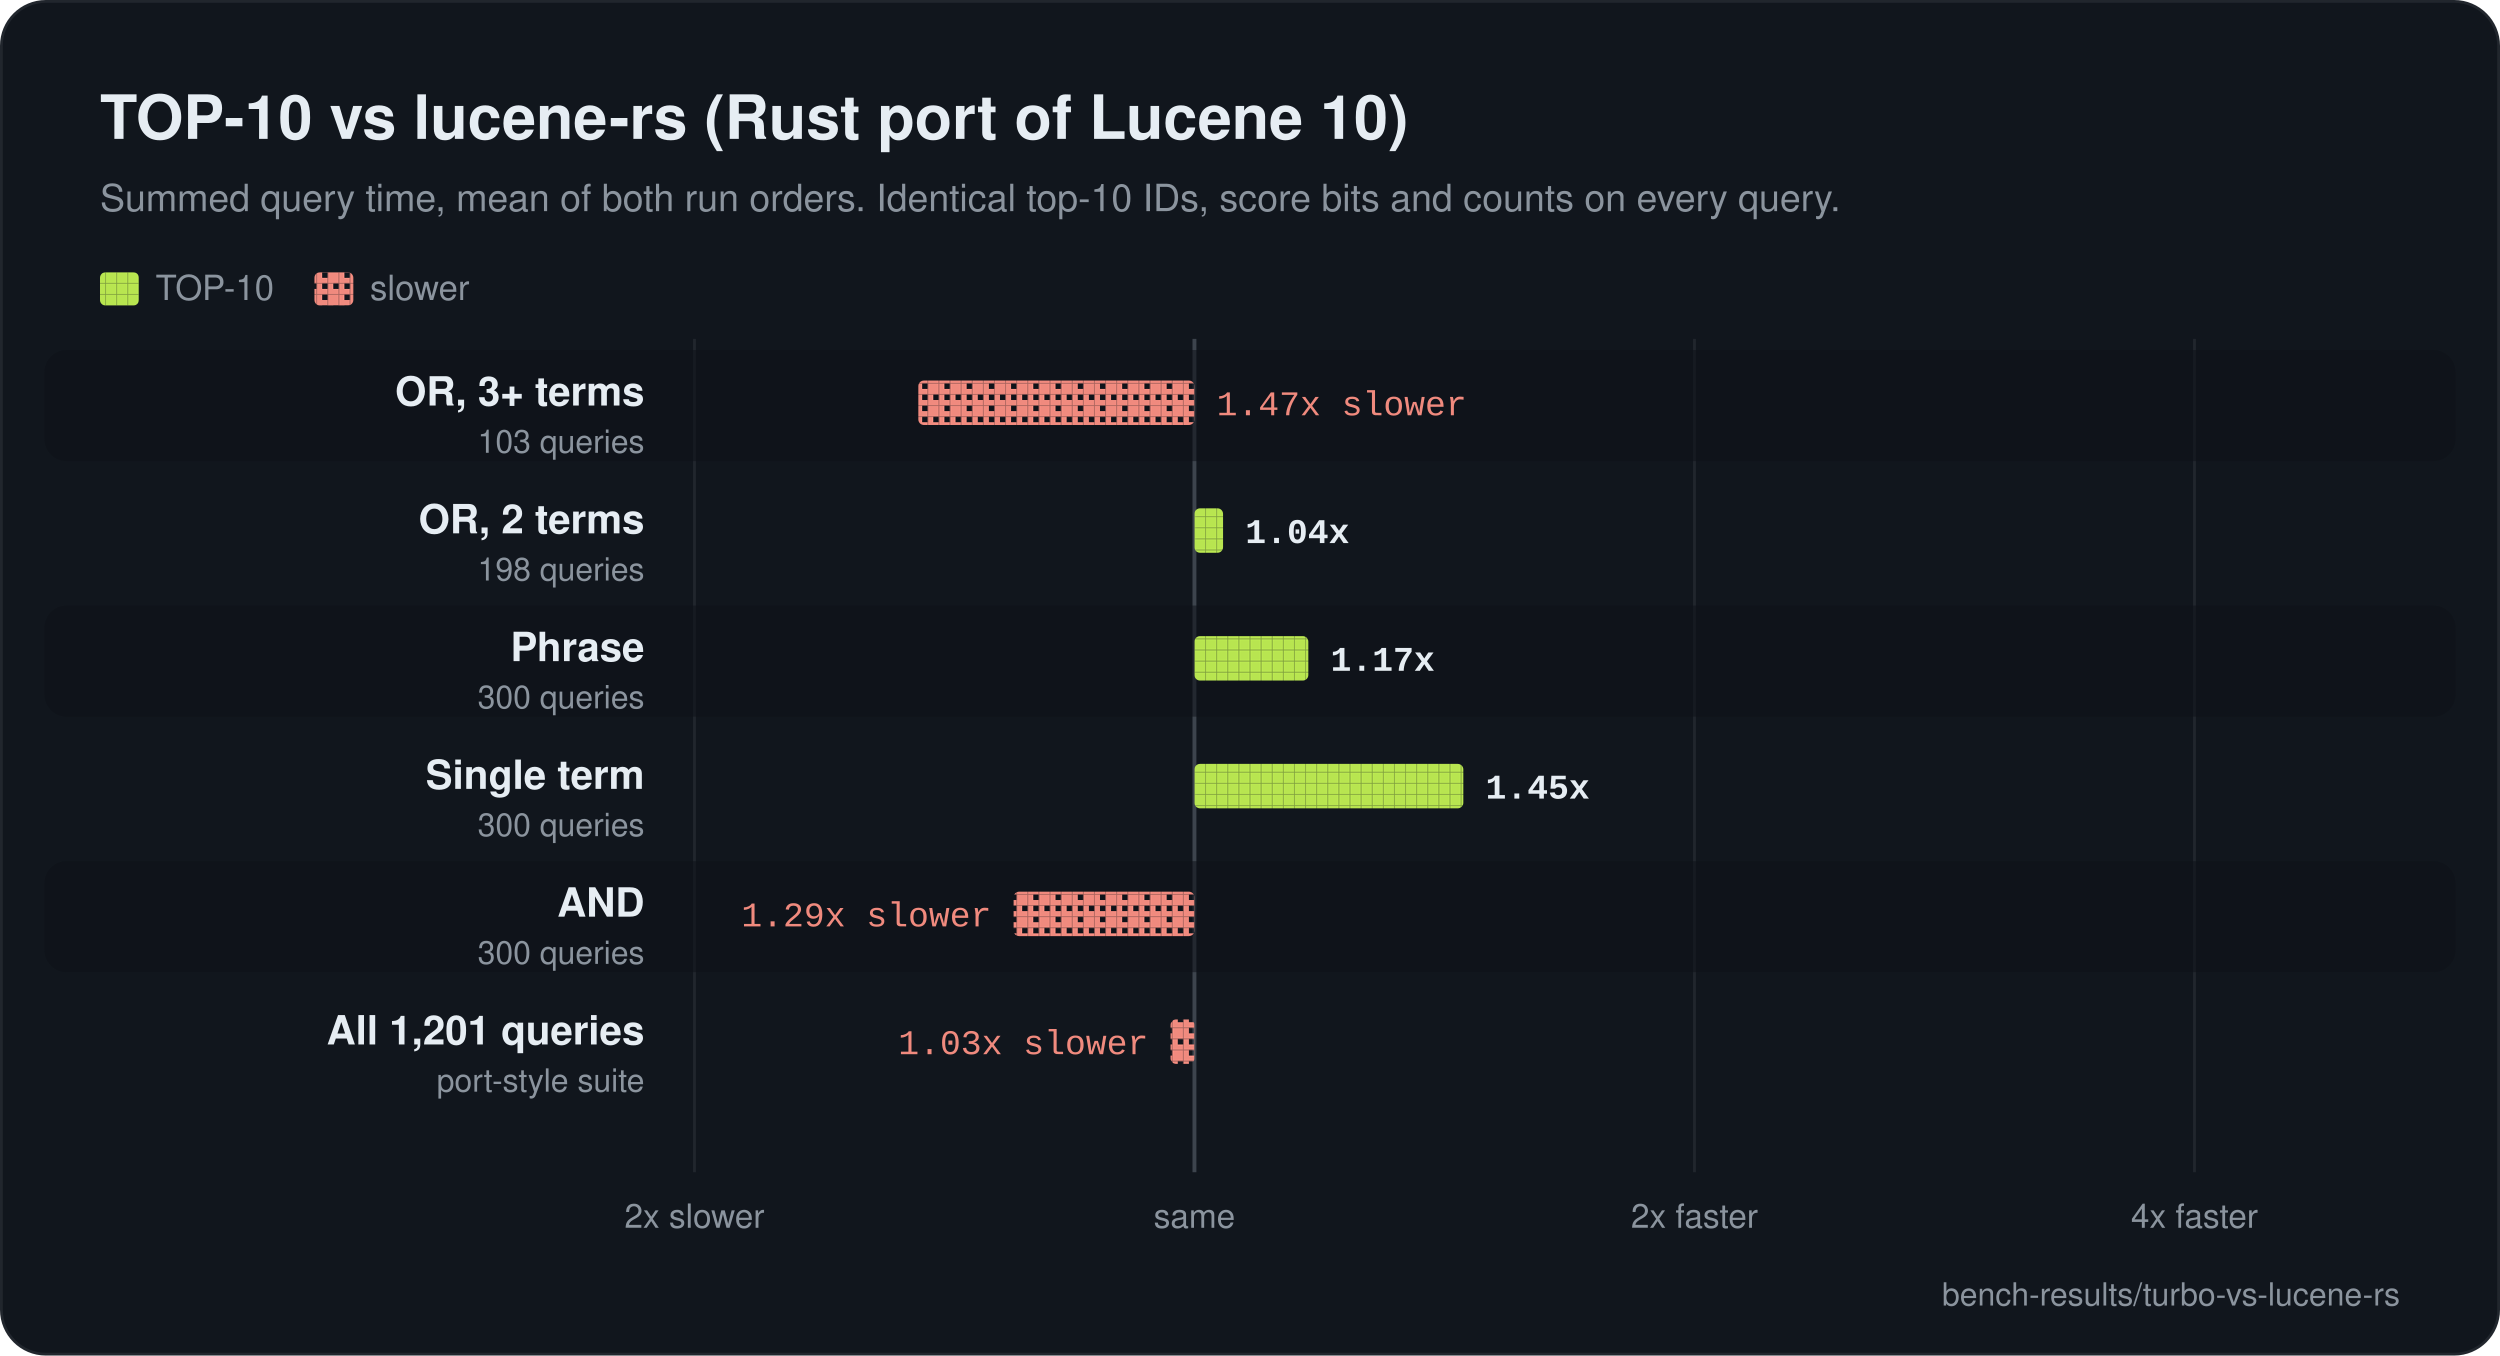
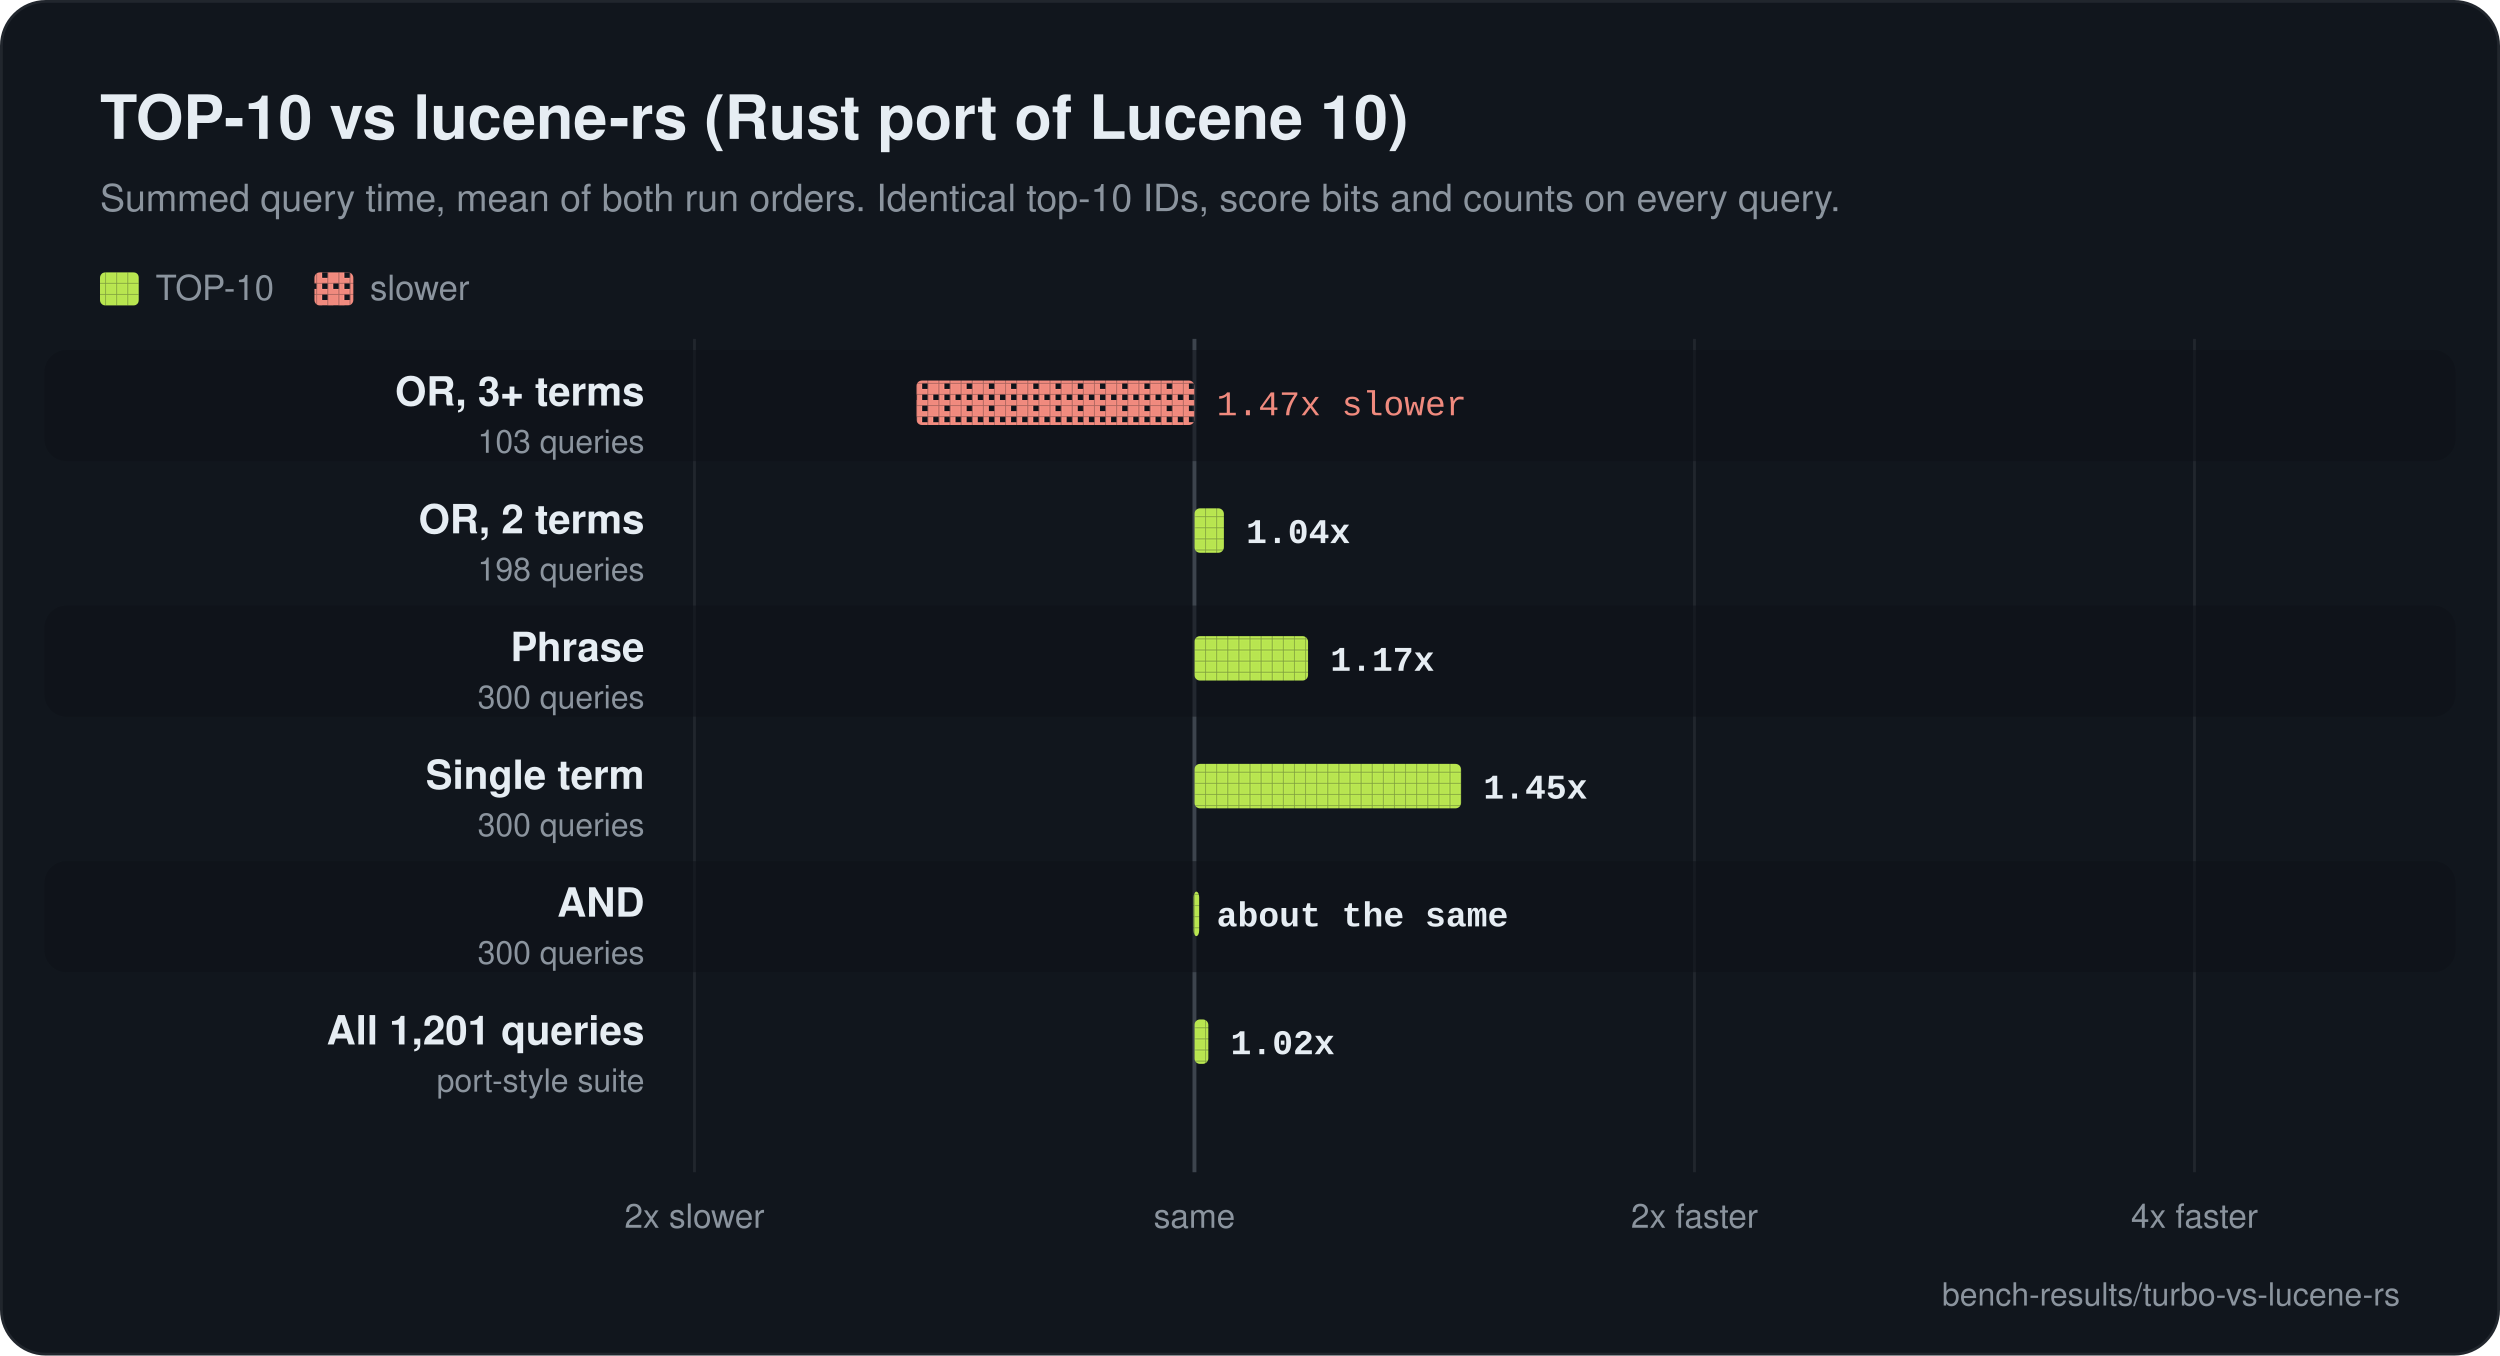
<svg xmlns="http://www.w3.org/2000/svg" width="900" height="488" viewBox="0 0 900 488">
  <defs>
    <pattern id="fast6" width="8" height="8" patternUnits="userSpaceOnUse">
      <rect x="0" y="0" width="2" height="2" fill="#b8e550" />
      <rect x="4" y="0" width="2" height="2" fill="#b8e550" />
      <rect x="2" y="2" width="2" height="2" fill="#b8e550" />
      <rect x="0" y="4" width="2" height="2" fill="#b8e550" />
      <rect x="4" y="4" width="2" height="2" fill="#b8e550" />
      <rect x="6" y="6" width="2" height="2" fill="#b8e550" />
    </pattern>
    <pattern id="fast10" width="8" height="8" patternUnits="userSpaceOnUse">
      <rect x="0" y="0" width="2" height="2" fill="#b8e550" />
      <rect x="2" y="0" width="2" height="2" fill="#b8e550" />
      <rect x="4" y="0" width="2" height="2" fill="#b8e550" />
      <rect x="2" y="2" width="2" height="2" fill="#b8e550" />
      <rect x="6" y="2" width="2" height="2" fill="#b8e550" />
      <rect x="0" y="4" width="2" height="2" fill="#b8e550" />
      <rect x="4" y="4" width="2" height="2" fill="#b8e550" />
      <rect x="6" y="4" width="2" height="2" fill="#b8e550" />
      <rect x="2" y="6" width="2" height="2" fill="#b8e550" />
      <rect x="6" y="6" width="2" height="2" fill="#b8e550" />
    </pattern>
    <pattern id="fast13" width="8" height="8" patternUnits="userSpaceOnUse">
      <rect x="0" y="0" width="2" height="2" fill="#b8e550" />
      <rect x="2" y="0" width="2" height="2" fill="#b8e550" />
      <rect x="4" y="0" width="2" height="2" fill="#b8e550" />
      <rect x="6" y="0" width="2" height="2" fill="#b8e550" />
      <rect x="0" y="2" width="2" height="2" fill="#b8e550" />
      <rect x="2" y="2" width="2" height="2" fill="#b8e550" />
      <rect x="6" y="2" width="2" height="2" fill="#b8e550" />
      <rect x="0" y="4" width="2" height="2" fill="#b8e550" />
      <rect x="2" y="4" width="2" height="2" fill="#b8e550" />
      <rect x="4" y="4" width="2" height="2" fill="#b8e550" />
      <rect x="6" y="4" width="2" height="2" fill="#b8e550" />
      <rect x="2" y="6" width="2" height="2" fill="#b8e550" />
      <rect x="6" y="6" width="2" height="2" fill="#b8e550" />
    </pattern>
    <pattern id="fast16" width="8" height="8" patternUnits="userSpaceOnUse">
      <rect x="0" y="0" width="2" height="2" fill="#b8e550" />
      <rect x="2" y="0" width="2" height="2" fill="#b8e550" />
      <rect x="4" y="0" width="2" height="2" fill="#b8e550" />
      <rect x="6" y="0" width="2" height="2" fill="#b8e550" />
      <rect x="0" y="2" width="2" height="2" fill="#b8e550" />
      <rect x="2" y="2" width="2" height="2" fill="#b8e550" />
      <rect x="4" y="2" width="2" height="2" fill="#b8e550" />
      <rect x="6" y="2" width="2" height="2" fill="#b8e550" />
      <rect x="0" y="4" width="2" height="2" fill="#b8e550" />
      <rect x="2" y="4" width="2" height="2" fill="#b8e550" />
      <rect x="4" y="4" width="2" height="2" fill="#b8e550" />
      <rect x="6" y="4" width="2" height="2" fill="#b8e550" />
      <rect x="0" y="6" width="2" height="2" fill="#b8e550" />
      <rect x="2" y="6" width="2" height="2" fill="#b8e550" />
      <rect x="4" y="6" width="2" height="2" fill="#b8e550" />
      <rect x="6" y="6" width="2" height="2" fill="#b8e550" />
    </pattern>
    <pattern id="fast26" width="8" height="8" patternUnits="userSpaceOnUse">
      <rect x="0" y="0" width="2" height="2" fill="#4fc3b0" />
      <rect x="4" y="0" width="2" height="2" fill="#4fc3b0" />
      <rect x="2" y="2" width="2" height="2" fill="#4fc3b0" />
      <rect x="0" y="4" width="2" height="2" fill="#4fc3b0" />
      <rect x="4" y="4" width="2" height="2" fill="#4fc3b0" />
      <rect x="6" y="6" width="2" height="2" fill="#4fc3b0" />
    </pattern>
    <pattern id="fast210" width="8" height="8" patternUnits="userSpaceOnUse">
      <rect x="0" y="0" width="2" height="2" fill="#4fc3b0" />
      <rect x="2" y="0" width="2" height="2" fill="#4fc3b0" />
      <rect x="4" y="0" width="2" height="2" fill="#4fc3b0" />
      <rect x="2" y="2" width="2" height="2" fill="#4fc3b0" />
      <rect x="6" y="2" width="2" height="2" fill="#4fc3b0" />
      <rect x="0" y="4" width="2" height="2" fill="#4fc3b0" />
      <rect x="4" y="4" width="2" height="2" fill="#4fc3b0" />
      <rect x="6" y="4" width="2" height="2" fill="#4fc3b0" />
      <rect x="2" y="6" width="2" height="2" fill="#4fc3b0" />
      <rect x="6" y="6" width="2" height="2" fill="#4fc3b0" />
    </pattern>
    <pattern id="fast213" width="8" height="8" patternUnits="userSpaceOnUse">
      <rect x="0" y="0" width="2" height="2" fill="#4fc3b0" />
      <rect x="2" y="0" width="2" height="2" fill="#4fc3b0" />
      <rect x="4" y="0" width="2" height="2" fill="#4fc3b0" />
      <rect x="6" y="0" width="2" height="2" fill="#4fc3b0" />
      <rect x="0" y="2" width="2" height="2" fill="#4fc3b0" />
      <rect x="2" y="2" width="2" height="2" fill="#4fc3b0" />
      <rect x="6" y="2" width="2" height="2" fill="#4fc3b0" />
      <rect x="0" y="4" width="2" height="2" fill="#4fc3b0" />
      <rect x="2" y="4" width="2" height="2" fill="#4fc3b0" />
      <rect x="4" y="4" width="2" height="2" fill="#4fc3b0" />
      <rect x="6" y="4" width="2" height="2" fill="#4fc3b0" />
      <rect x="2" y="6" width="2" height="2" fill="#4fc3b0" />
      <rect x="6" y="6" width="2" height="2" fill="#4fc3b0" />
    </pattern>
    <pattern id="fast216" width="8" height="8" patternUnits="userSpaceOnUse">
      <rect x="0" y="0" width="2" height="2" fill="#4fc3b0" />
      <rect x="2" y="0" width="2" height="2" fill="#4fc3b0" />
      <rect x="4" y="0" width="2" height="2" fill="#4fc3b0" />
      <rect x="6" y="0" width="2" height="2" fill="#4fc3b0" />
      <rect x="0" y="2" width="2" height="2" fill="#4fc3b0" />
      <rect x="2" y="2" width="2" height="2" fill="#4fc3b0" />
      <rect x="4" y="2" width="2" height="2" fill="#4fc3b0" />
      <rect x="6" y="2" width="2" height="2" fill="#4fc3b0" />
      <rect x="0" y="4" width="2" height="2" fill="#4fc3b0" />
      <rect x="2" y="4" width="2" height="2" fill="#4fc3b0" />
      <rect x="4" y="4" width="2" height="2" fill="#4fc3b0" />
      <rect x="6" y="4" width="2" height="2" fill="#4fc3b0" />
      <rect x="0" y="6" width="2" height="2" fill="#4fc3b0" />
      <rect x="2" y="6" width="2" height="2" fill="#4fc3b0" />
      <rect x="4" y="6" width="2" height="2" fill="#4fc3b0" />
      <rect x="6" y="6" width="2" height="2" fill="#4fc3b0" />
    </pattern>
    <pattern id="slow6" width="8" height="8" patternUnits="userSpaceOnUse">
      <rect x="0" y="0" width="2" height="2" fill="#f08a7e" />
      <rect x="4" y="0" width="2" height="2" fill="#f08a7e" />
      <rect x="2" y="2" width="2" height="2" fill="#f08a7e" />
      <rect x="0" y="4" width="2" height="2" fill="#f08a7e" />
      <rect x="4" y="4" width="2" height="2" fill="#f08a7e" />
      <rect x="6" y="6" width="2" height="2" fill="#f08a7e" />
    </pattern>
    <pattern id="slow10" width="8" height="8" patternUnits="userSpaceOnUse">
      <rect x="0" y="0" width="2" height="2" fill="#f08a7e" />
      <rect x="2" y="0" width="2" height="2" fill="#f08a7e" />
      <rect x="4" y="0" width="2" height="2" fill="#f08a7e" />
      <rect x="2" y="2" width="2" height="2" fill="#f08a7e" />
      <rect x="6" y="2" width="2" height="2" fill="#f08a7e" />
      <rect x="0" y="4" width="2" height="2" fill="#f08a7e" />
      <rect x="4" y="4" width="2" height="2" fill="#f08a7e" />
      <rect x="6" y="4" width="2" height="2" fill="#f08a7e" />
      <rect x="2" y="6" width="2" height="2" fill="#f08a7e" />
      <rect x="6" y="6" width="2" height="2" fill="#f08a7e" />
    </pattern>
    <pattern id="slow13" width="8" height="8" patternUnits="userSpaceOnUse">
      <rect x="0" y="0" width="2" height="2" fill="#f08a7e" />
      <rect x="2" y="0" width="2" height="2" fill="#f08a7e" />
      <rect x="4" y="0" width="2" height="2" fill="#f08a7e" />
      <rect x="6" y="0" width="2" height="2" fill="#f08a7e" />
      <rect x="0" y="2" width="2" height="2" fill="#f08a7e" />
      <rect x="2" y="2" width="2" height="2" fill="#f08a7e" />
      <rect x="6" y="2" width="2" height="2" fill="#f08a7e" />
      <rect x="0" y="4" width="2" height="2" fill="#f08a7e" />
      <rect x="2" y="4" width="2" height="2" fill="#f08a7e" />
      <rect x="4" y="4" width="2" height="2" fill="#f08a7e" />
      <rect x="6" y="4" width="2" height="2" fill="#f08a7e" />
      <rect x="2" y="6" width="2" height="2" fill="#f08a7e" />
      <rect x="6" y="6" width="2" height="2" fill="#f08a7e" />
    </pattern>
    <pattern id="slow16" width="8" height="8" patternUnits="userSpaceOnUse">
      <rect x="0" y="0" width="2" height="2" fill="#f08a7e" />
      <rect x="2" y="0" width="2" height="2" fill="#f08a7e" />
      <rect x="4" y="0" width="2" height="2" fill="#f08a7e" />
      <rect x="6" y="0" width="2" height="2" fill="#f08a7e" />
      <rect x="0" y="2" width="2" height="2" fill="#f08a7e" />
      <rect x="2" y="2" width="2" height="2" fill="#f08a7e" />
      <rect x="4" y="2" width="2" height="2" fill="#f08a7e" />
      <rect x="6" y="2" width="2" height="2" fill="#f08a7e" />
      <rect x="0" y="4" width="2" height="2" fill="#f08a7e" />
      <rect x="2" y="4" width="2" height="2" fill="#f08a7e" />
      <rect x="4" y="4" width="2" height="2" fill="#f08a7e" />
      <rect x="6" y="4" width="2" height="2" fill="#f08a7e" />
      <rect x="0" y="6" width="2" height="2" fill="#f08a7e" />
      <rect x="2" y="6" width="2" height="2" fill="#f08a7e" />
      <rect x="4" y="6" width="2" height="2" fill="#f08a7e" />
      <rect x="6" y="6" width="2" height="2" fill="#f08a7e" />
    </pattern>
    <pattern id="neutral6" width="8" height="8" patternUnits="userSpaceOnUse">
      <rect x="0" y="0" width="2" height="2" fill="#6e7681" />
      <rect x="4" y="0" width="2" height="2" fill="#6e7681" />
      <rect x="2" y="2" width="2" height="2" fill="#6e7681" />
      <rect x="0" y="4" width="2" height="2" fill="#6e7681" />
      <rect x="4" y="4" width="2" height="2" fill="#6e7681" />
      <rect x="6" y="6" width="2" height="2" fill="#6e7681" />
    </pattern>
    <pattern id="neutral10" width="8" height="8" patternUnits="userSpaceOnUse">
      <rect x="0" y="0" width="2" height="2" fill="#6e7681" />
      <rect x="2" y="0" width="2" height="2" fill="#6e7681" />
      <rect x="4" y="0" width="2" height="2" fill="#6e7681" />
      <rect x="2" y="2" width="2" height="2" fill="#6e7681" />
      <rect x="6" y="2" width="2" height="2" fill="#6e7681" />
      <rect x="0" y="4" width="2" height="2" fill="#6e7681" />
      <rect x="4" y="4" width="2" height="2" fill="#6e7681" />
      <rect x="6" y="4" width="2" height="2" fill="#6e7681" />
      <rect x="2" y="6" width="2" height="2" fill="#6e7681" />
      <rect x="6" y="6" width="2" height="2" fill="#6e7681" />
    </pattern>
    <pattern id="neutral13" width="8" height="8" patternUnits="userSpaceOnUse">
      <rect x="0" y="0" width="2" height="2" fill="#6e7681" />
      <rect x="2" y="0" width="2" height="2" fill="#6e7681" />
      <rect x="4" y="0" width="2" height="2" fill="#6e7681" />
      <rect x="6" y="0" width="2" height="2" fill="#6e7681" />
      <rect x="0" y="2" width="2" height="2" fill="#6e7681" />
      <rect x="2" y="2" width="2" height="2" fill="#6e7681" />
      <rect x="6" y="2" width="2" height="2" fill="#6e7681" />
      <rect x="0" y="4" width="2" height="2" fill="#6e7681" />
      <rect x="2" y="4" width="2" height="2" fill="#6e7681" />
      <rect x="4" y="4" width="2" height="2" fill="#6e7681" />
      <rect x="6" y="4" width="2" height="2" fill="#6e7681" />
      <rect x="2" y="6" width="2" height="2" fill="#6e7681" />
      <rect x="6" y="6" width="2" height="2" fill="#6e7681" />
    </pattern>
    <pattern id="neutral16" width="8" height="8" patternUnits="userSpaceOnUse">
      <rect x="0" y="0" width="2" height="2" fill="#6e7681" />
      <rect x="2" y="0" width="2" height="2" fill="#6e7681" />
      <rect x="4" y="0" width="2" height="2" fill="#6e7681" />
      <rect x="6" y="0" width="2" height="2" fill="#6e7681" />
      <rect x="0" y="2" width="2" height="2" fill="#6e7681" />
      <rect x="2" y="2" width="2" height="2" fill="#6e7681" />
      <rect x="4" y="2" width="2" height="2" fill="#6e7681" />
      <rect x="6" y="2" width="2" height="2" fill="#6e7681" />
      <rect x="0" y="4" width="2" height="2" fill="#6e7681" />
      <rect x="2" y="4" width="2" height="2" fill="#6e7681" />
      <rect x="4" y="4" width="2" height="2" fill="#6e7681" />
      <rect x="6" y="4" width="2" height="2" fill="#6e7681" />
      <rect x="0" y="6" width="2" height="2" fill="#6e7681" />
      <rect x="2" y="6" width="2" height="2" fill="#6e7681" />
      <rect x="4" y="6" width="2" height="2" fill="#6e7681" />
      <rect x="6" y="6" width="2" height="2" fill="#6e7681" />
    </pattern>
    <pattern id="ink6" width="8" height="8" patternUnits="userSpaceOnUse">
      <rect x="0" y="0" width="2" height="2" fill="#e6edf3" />
      <rect x="4" y="0" width="2" height="2" fill="#e6edf3" />
      <rect x="2" y="2" width="2" height="2" fill="#e6edf3" />
      <rect x="0" y="4" width="2" height="2" fill="#e6edf3" />
      <rect x="4" y="4" width="2" height="2" fill="#e6edf3" />
      <rect x="6" y="6" width="2" height="2" fill="#e6edf3" />
    </pattern>
    <pattern id="ink10" width="8" height="8" patternUnits="userSpaceOnUse">
      <rect x="0" y="0" width="2" height="2" fill="#e6edf3" />
      <rect x="2" y="0" width="2" height="2" fill="#e6edf3" />
      <rect x="4" y="0" width="2" height="2" fill="#e6edf3" />
      <rect x="2" y="2" width="2" height="2" fill="#e6edf3" />
      <rect x="6" y="2" width="2" height="2" fill="#e6edf3" />
      <rect x="0" y="4" width="2" height="2" fill="#e6edf3" />
      <rect x="4" y="4" width="2" height="2" fill="#e6edf3" />
      <rect x="6" y="4" width="2" height="2" fill="#e6edf3" />
      <rect x="2" y="6" width="2" height="2" fill="#e6edf3" />
      <rect x="6" y="6" width="2" height="2" fill="#e6edf3" />
    </pattern>
    <pattern id="ink13" width="8" height="8" patternUnits="userSpaceOnUse">
      <rect x="0" y="0" width="2" height="2" fill="#e6edf3" />
      <rect x="2" y="0" width="2" height="2" fill="#e6edf3" />
      <rect x="4" y="0" width="2" height="2" fill="#e6edf3" />
      <rect x="6" y="0" width="2" height="2" fill="#e6edf3" />
      <rect x="0" y="2" width="2" height="2" fill="#e6edf3" />
      <rect x="2" y="2" width="2" height="2" fill="#e6edf3" />
      <rect x="6" y="2" width="2" height="2" fill="#e6edf3" />
      <rect x="0" y="4" width="2" height="2" fill="#e6edf3" />
      <rect x="2" y="4" width="2" height="2" fill="#e6edf3" />
      <rect x="4" y="4" width="2" height="2" fill="#e6edf3" />
      <rect x="6" y="4" width="2" height="2" fill="#e6edf3" />
      <rect x="2" y="6" width="2" height="2" fill="#e6edf3" />
      <rect x="6" y="6" width="2" height="2" fill="#e6edf3" />
    </pattern>
    <pattern id="ink16" width="8" height="8" patternUnits="userSpaceOnUse">
      <rect x="0" y="0" width="2" height="2" fill="#e6edf3" />
      <rect x="2" y="0" width="2" height="2" fill="#e6edf3" />
      <rect x="4" y="0" width="2" height="2" fill="#e6edf3" />
      <rect x="6" y="0" width="2" height="2" fill="#e6edf3" />
      <rect x="0" y="2" width="2" height="2" fill="#e6edf3" />
      <rect x="2" y="2" width="2" height="2" fill="#e6edf3" />
      <rect x="4" y="2" width="2" height="2" fill="#e6edf3" />
      <rect x="6" y="2" width="2" height="2" fill="#e6edf3" />
      <rect x="0" y="4" width="2" height="2" fill="#e6edf3" />
      <rect x="2" y="4" width="2" height="2" fill="#e6edf3" />
      <rect x="4" y="4" width="2" height="2" fill="#e6edf3" />
      <rect x="6" y="4" width="2" height="2" fill="#e6edf3" />
      <rect x="0" y="6" width="2" height="2" fill="#e6edf3" />
      <rect x="2" y="6" width="2" height="2" fill="#e6edf3" />
      <rect x="4" y="6" width="2" height="2" fill="#e6edf3" />
      <rect x="6" y="6" width="2" height="2" fill="#e6edf3" />
    </pattern>
  </defs>
  <rect x="0.5" y="0.5" width="899" height="487" rx="16" fill="#11161d" stroke="#21262d" />
  <text x="36.0" y="50.0" font-size="22" font-weight="650" fill="#e6edf3" text-anchor="start" font-family="-apple-system, BlinkMacSystemFont, 'Segoe UI', Helvetica, Arial, sans-serif" opacity="1">TOP-10 vs lucene-rs (Rust port of Lucene 10)</text>
  <text x="36.0" y="76.0" font-size="13.5" font-weight="400" fill="#8b949e" text-anchor="start" font-family="-apple-system, BlinkMacSystemFont, 'Segoe UI', Helvetica, Arial, sans-serif" opacity="1">Summed query time, mean of both run orders. Identical top-10 IDs, score bits and counts on every query.</text>
  <rect x="36" y="98" width="14" height="12" rx="2" fill="url(#fast16)" />
  <text x="56.0" y="108.0" font-size="12.5" font-weight="400" fill="#8b949e" text-anchor="start" font-family="-apple-system, BlinkMacSystemFont, 'Segoe UI', Helvetica, Arial, sans-serif" opacity="1">TOP-10</text>
  <rect x="113.2" y="98" width="14" height="12" rx="2" fill="url(#slow13)" />
  <text x="133.2" y="108.0" font-size="12.5" font-weight="400" fill="#8b949e" text-anchor="start" font-family="-apple-system, BlinkMacSystemFont, 'Segoe UI', Helvetica, Arial, sans-serif" opacity="1">slower</text>
  <line x1="250.0" y1="122" x2="250.0" y2="422" stroke="#21262d" stroke-width="1" />
  <text x="250.0" y="442.0" font-size="12" font-weight="400" fill="#8b949e" text-anchor="middle" font-family="-apple-system, BlinkMacSystemFont, 'Segoe UI', Helvetica, Arial, sans-serif" opacity="1">2x slower</text>
  <line x1="430.0" y1="122" x2="430.0" y2="422" stroke="#3d444d" stroke-width="1.4" />
  <text x="430.0" y="442.0" font-size="12" font-weight="400" fill="#8b949e" text-anchor="middle" font-family="-apple-system, BlinkMacSystemFont, 'Segoe UI', Helvetica, Arial, sans-serif" opacity="1">same</text>
  <line x1="610.0" y1="122" x2="610.0" y2="422" stroke="#21262d" stroke-width="1" />
  <text x="610.0" y="442.0" font-size="12" font-weight="400" fill="#8b949e" text-anchor="middle" font-family="-apple-system, BlinkMacSystemFont, 'Segoe UI', Helvetica, Arial, sans-serif" opacity="1">2x faster</text>
  <line x1="790.0" y1="122" x2="790.0" y2="422" stroke="#21262d" stroke-width="1" />
  <text x="790.0" y="442.0" font-size="12" font-weight="400" fill="#8b949e" text-anchor="middle" font-family="-apple-system, BlinkMacSystemFont, 'Segoe UI', Helvetica, Arial, sans-serif" opacity="1">4x faster</text>
  <rect x="16" y="126" width="868" height="40" rx="8" fill="#0d1117" opacity="0.55" />
  <text x="232.0" y="146.0" font-size="14.5" font-weight="550" fill="#e6edf3" text-anchor="end" font-family="-apple-system, BlinkMacSystemFont, 'Segoe UI', Helvetica, Arial, sans-serif" opacity="1">OR, 3+ terms</text>
  <text x="232.0" y="163.0" font-size="11.5" font-weight="400" fill="#8b949e" text-anchor="end" font-family="-apple-system, BlinkMacSystemFont, 'Segoe UI', Helvetica, Arial, sans-serif" opacity="1">103 queries</text>
-   <rect x="330.6" y="137" width="99.4" height="16" rx="2" fill="url(#slow13)" />
+   <rect x="329.9" y="137" width="100.1" height="16" rx="2" fill="url(#slow13)" />
  <text x="438.0" y="149.5" font-size="12.5" font-weight="400" fill="#f08a7e" text-anchor="start" font-family="ui-monospace, SFMono-Regular, Menlo, Consolas, 'Liberation Mono', monospace" opacity="1">1.47x slower</text>
  <text x="232.0" y="192.0" font-size="14.5" font-weight="550" fill="#e6edf3" text-anchor="end" font-family="-apple-system, BlinkMacSystemFont, 'Segoe UI', Helvetica, Arial, sans-serif" opacity="1">OR, 2 terms</text>
  <text x="232.0" y="209.0" font-size="11.5" font-weight="400" fill="#8b949e" text-anchor="end" font-family="-apple-system, BlinkMacSystemFont, 'Segoe UI', Helvetica, Arial, sans-serif" opacity="1">198 queries</text>
-   <rect x="430.0" y="183" width="10.3" height="16" rx="2" fill="url(#fast16)" />
-   <text x="448.3" y="195.5" font-size="12.5" font-weight="600" fill="#e6edf3" text-anchor="start" font-family="ui-monospace, SFMono-Regular, Menlo, Consolas, 'Liberation Mono', monospace" opacity="1">1.04x</text>
+   <rect x="430.0" y="183" width="10.6" height="16" rx="2" fill="url(#fast16)" />
+   <text x="448.6" y="195.5" font-size="12.5" font-weight="600" fill="#e6edf3" text-anchor="start" font-family="ui-monospace, SFMono-Regular, Menlo, Consolas, 'Liberation Mono', monospace" opacity="1">1.04x</text>
  <rect x="16" y="218" width="868" height="40" rx="8" fill="#0d1117" opacity="0.55" />
  <text x="232.0" y="238.0" font-size="14.5" font-weight="550" fill="#e6edf3" text-anchor="end" font-family="-apple-system, BlinkMacSystemFont, 'Segoe UI', Helvetica, Arial, sans-serif" opacity="1">Phrase</text>
  <text x="232.0" y="255.0" font-size="11.5" font-weight="400" fill="#8b949e" text-anchor="end" font-family="-apple-system, BlinkMacSystemFont, 'Segoe UI', Helvetica, Arial, sans-serif" opacity="1">300 queries</text>
-   <rect x="430.0" y="229" width="41.0" height="16" rx="2" fill="url(#fast16)" />
-   <text x="479.0" y="241.5" font-size="12.5" font-weight="600" fill="#e6edf3" text-anchor="start" font-family="ui-monospace, SFMono-Regular, Menlo, Consolas, 'Liberation Mono', monospace" opacity="1">1.17x</text>
+   <rect x="430.0" y="229" width="40.9" height="16" rx="2" fill="url(#fast16)" />
+   <text x="478.9" y="241.5" font-size="12.5" font-weight="600" fill="#e6edf3" text-anchor="start" font-family="ui-monospace, SFMono-Regular, Menlo, Consolas, 'Liberation Mono', monospace" opacity="1">1.17x</text>
  <text x="232.0" y="284.0" font-size="14.5" font-weight="550" fill="#e6edf3" text-anchor="end" font-family="-apple-system, BlinkMacSystemFont, 'Segoe UI', Helvetica, Arial, sans-serif" opacity="1">Single term</text>
  <text x="232.0" y="301.0" font-size="11.5" font-weight="400" fill="#8b949e" text-anchor="end" font-family="-apple-system, BlinkMacSystemFont, 'Segoe UI', Helvetica, Arial, sans-serif" opacity="1">300 queries</text>
-   <rect x="430.0" y="275" width="96.8" height="16" rx="2" fill="url(#fast16)" />
-   <text x="534.8" y="287.5" font-size="12.5" font-weight="600" fill="#e6edf3" text-anchor="start" font-family="ui-monospace, SFMono-Regular, Menlo, Consolas, 'Liberation Mono', monospace" opacity="1">1.45x</text>
+   <rect x="430.0" y="275" width="96.0" height="16" rx="2" fill="url(#fast16)" />
+   <text x="534.0" y="287.5" font-size="12.5" font-weight="600" fill="#e6edf3" text-anchor="start" font-family="ui-monospace, SFMono-Regular, Menlo, Consolas, 'Liberation Mono', monospace" opacity="1">1.45x</text>
  <rect x="16" y="310" width="868" height="40" rx="8" fill="#0d1117" opacity="0.55" />
  <text x="232.0" y="330.0" font-size="14.5" font-weight="550" fill="#e6edf3" text-anchor="end" font-family="-apple-system, BlinkMacSystemFont, 'Segoe UI', Helvetica, Arial, sans-serif" opacity="1">AND</text>
  <text x="232.0" y="347.0" font-size="11.5" font-weight="400" fill="#8b949e" text-anchor="end" font-family="-apple-system, BlinkMacSystemFont, 'Segoe UI', Helvetica, Arial, sans-serif" opacity="1">300 queries</text>
-   <rect x="364.9" y="321" width="65.1" height="16" rx="2" fill="url(#slow13)" />
-   <text x="356.9" y="333.5" font-size="12.5" font-weight="400" fill="#f08a7e" text-anchor="end" font-family="ui-monospace, SFMono-Regular, Menlo, Consolas, 'Liberation Mono', monospace" opacity="1">1.29x slower</text>
+   <rect x="429.7" y="321" width="2.0" height="16" rx="2" fill="url(#fast16)" />
+   <text x="438.0" y="333.5" font-size="12.5" font-weight="600" fill="#e6edf3" text-anchor="start" font-family="ui-monospace, SFMono-Regular, Menlo, Consolas, 'Liberation Mono', monospace" opacity="1">about the same</text>
  <text x="232.0" y="376.0" font-size="14.5" font-weight="550" fill="#e6edf3" text-anchor="end" font-family="-apple-system, BlinkMacSystemFont, 'Segoe UI', Helvetica, Arial, sans-serif" opacity="1">All 1,201 queries</text>
  <text x="232.0" y="393.0" font-size="11.5" font-weight="400" fill="#8b949e" text-anchor="end" font-family="-apple-system, BlinkMacSystemFont, 'Segoe UI', Helvetica, Arial, sans-serif" opacity="1">port-style suite</text>
-   <rect x="421.4" y="367" width="8.6" height="16" rx="2" fill="url(#slow13)" />
-   <text x="413.4" y="379.5" font-size="12.5" font-weight="400" fill="#f08a7e" text-anchor="end" font-family="ui-monospace, SFMono-Regular, Menlo, Consolas, 'Liberation Mono', monospace" opacity="1">1.03x slower</text>
+   <rect x="430.0" y="367" width="5.0" height="16" rx="2" fill="url(#fast16)" />
+   <text x="443.0" y="379.5" font-size="12.5" font-weight="600" fill="#e6edf3" text-anchor="start" font-family="ui-monospace, SFMono-Regular, Menlo, Consolas, 'Liberation Mono', monospace" opacity="1">1.02x</text>
  <text x="864.0" y="470.0" font-size="11.5" font-weight="400" fill="#8b949e" text-anchor="end" font-family="-apple-system, BlinkMacSystemFont, 'Segoe UI', Helvetica, Arial, sans-serif" opacity="1">bench-results/turbo-vs-lucene-rs</text>
</svg>
